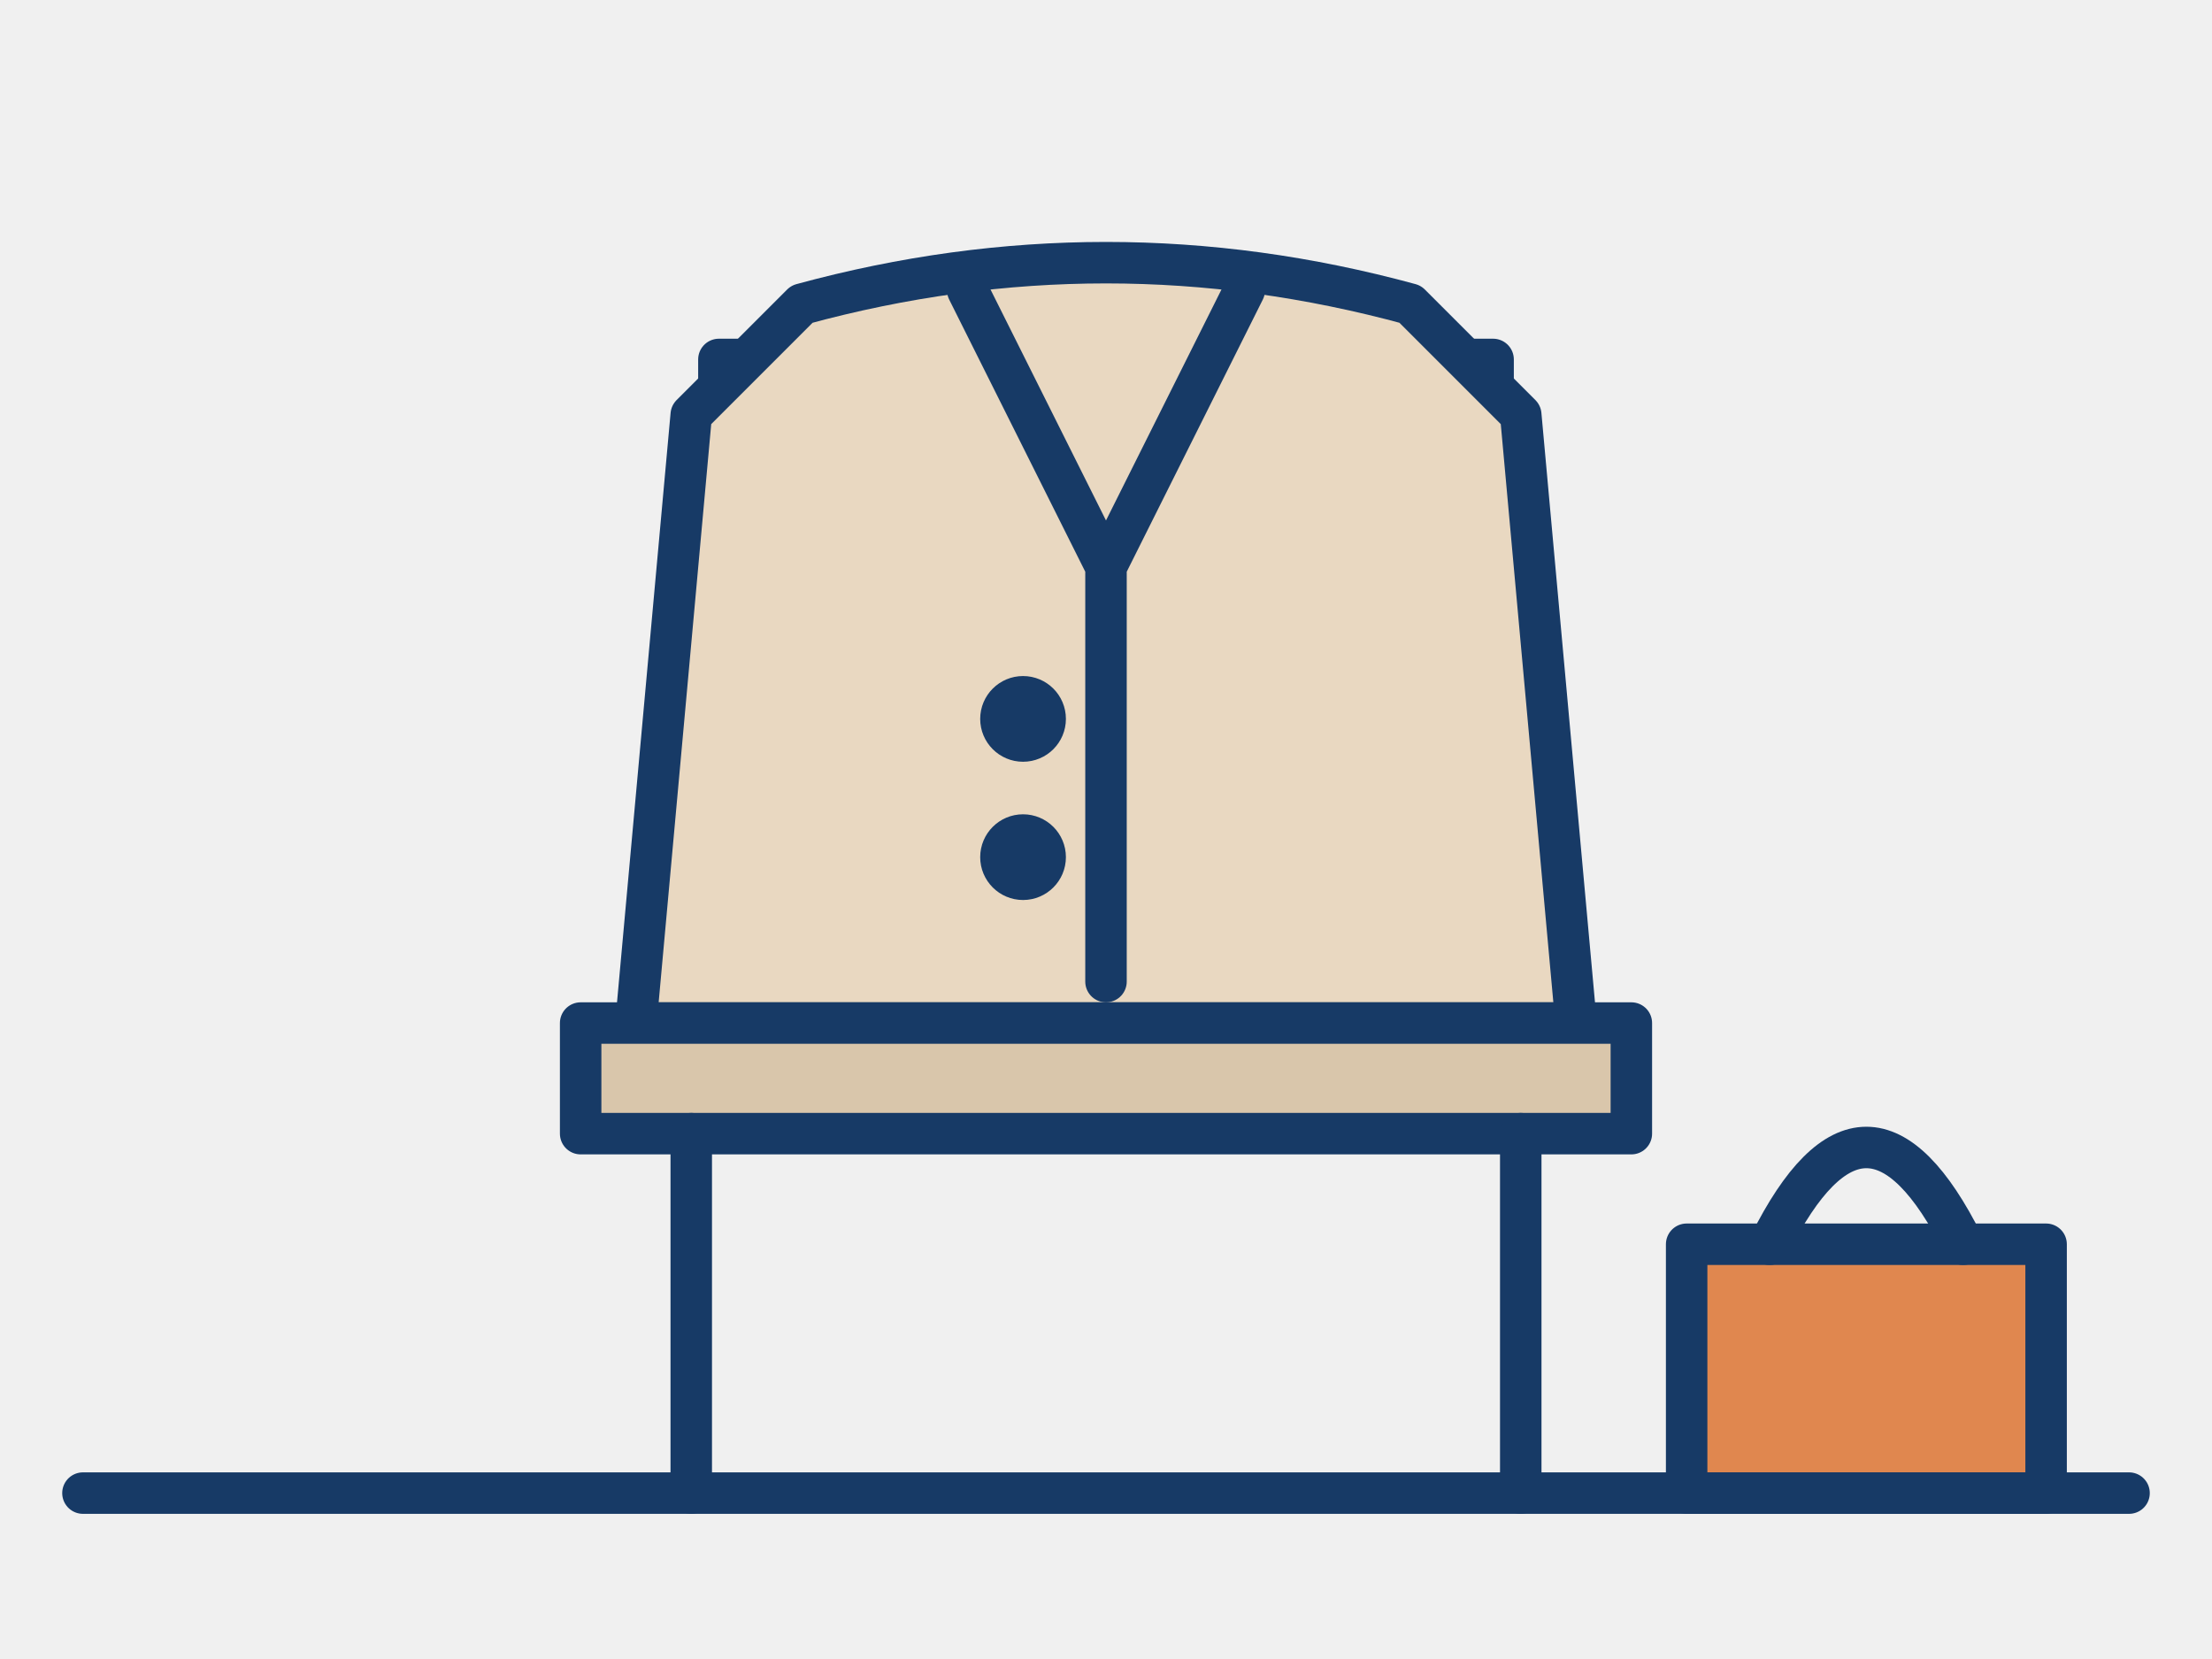
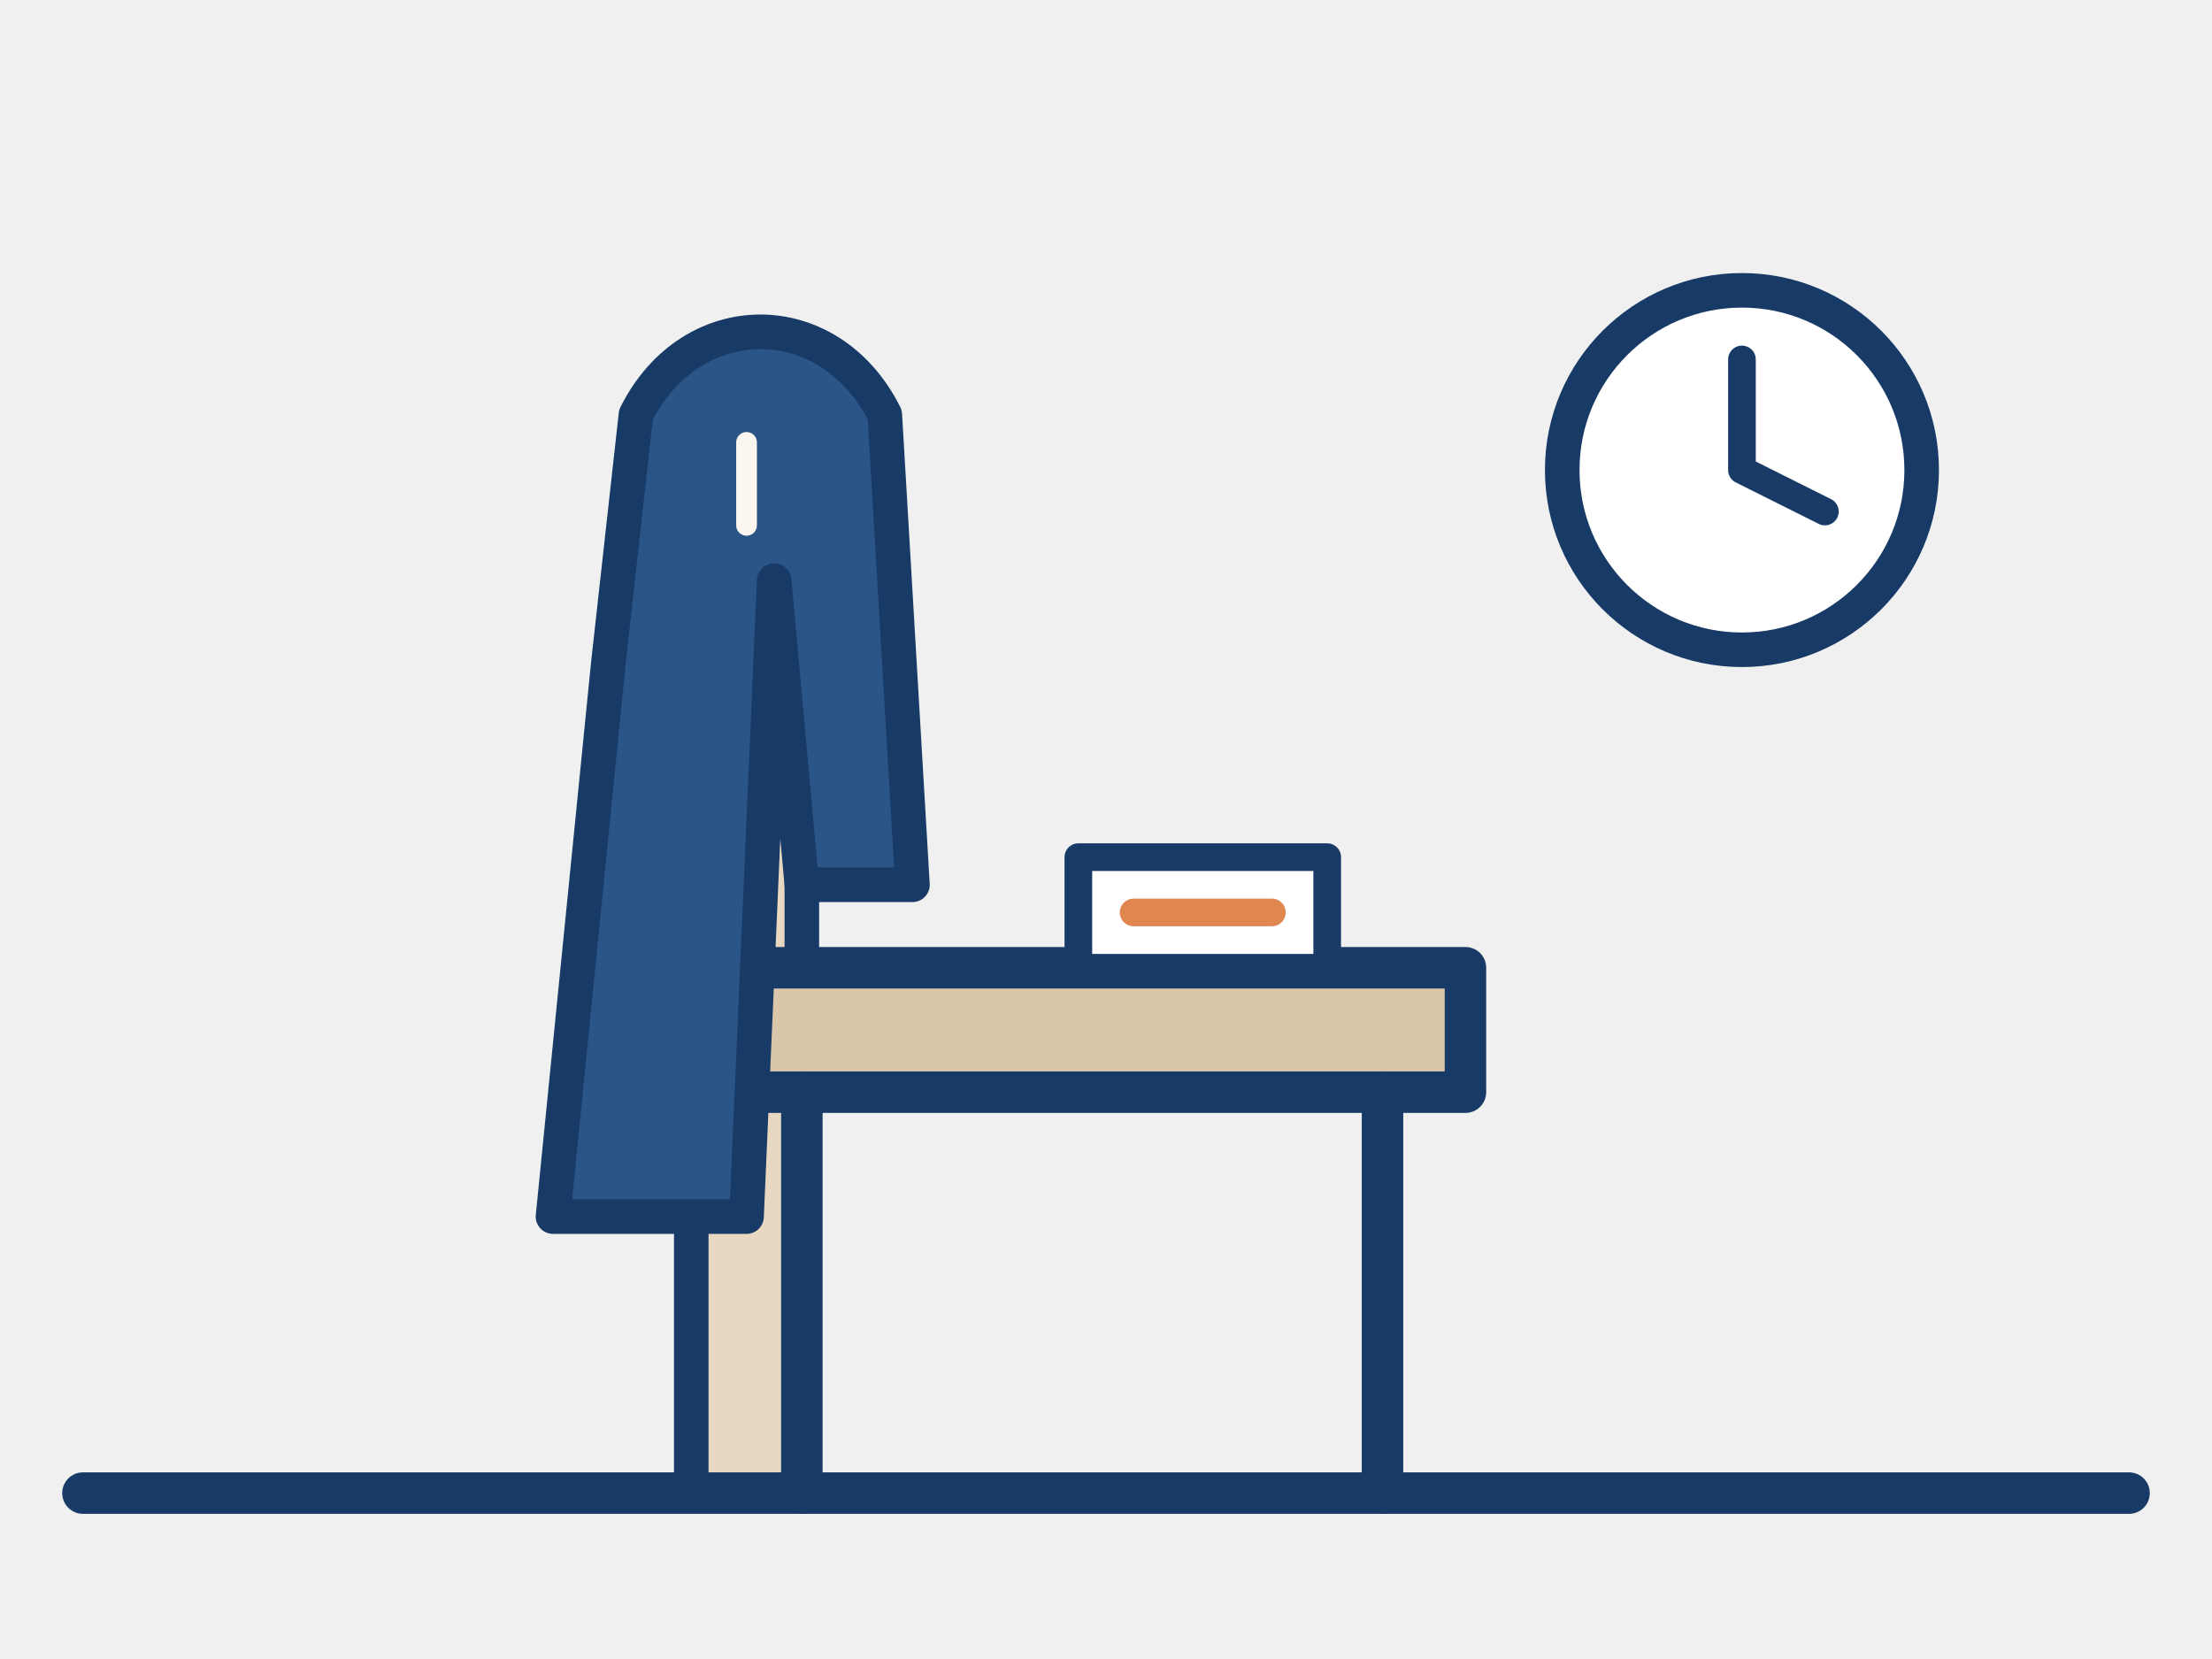
- <svg xmlns="http://www.w3.org/2000/svg" viewBox="0 0 160 120" fill="none" stroke="#173a66" stroke-width="3" stroke-linecap="round" stroke-linejoin="round">
-   <path fill="#d9c6ab" d="M52 26h56v46H52z" />
-   <path fill="#e9d8c1" d="M58 22q22-6 44 0l8 8 4 44H46l4-44z" />
-   <path d="M70 21l10 20 10-20M80 41v30" />
-   <circle cx="74" cy="52" r="1.6" fill="#173a66" />
-   <circle cx="74" cy="62" r="1.6" fill="#173a66" />
-   <path fill="#d9c6ab" d="M42 74h76v8H42z" />
-   <path d="M50 82v26M110 82v26" />
-   <path fill="#e0874f" d="M122 90h26v18h-26z" />
-   <path d="M128 90q7-14 14 0" />
-   <path d="M6 108h148" />
+ <svg xmlns="http://www.w3.org/2000/svg" viewBox="0 0 160 120" fill="none" stroke-linecap="round" stroke-linejoin="round">
+   <path fill="#e9d8c1" stroke="#173a66" stroke-width="2.5" d="M50 28h8v80h-8z" />
+   <path fill="#d9c6ab" stroke="#173a66" stroke-width="3" d="M50 70h56v9H50z" />
+   <path stroke="#173a66" stroke-width="3" d="M100 79v29M58 79v29" />
+   <path fill="#2b5487" stroke="#173a66" stroke-width="2.5" d="M46 30c4-8 14-8 18 0l2 34h-8l-2-22-2 46h-14l4-40z" />
+   <path stroke="#fbf6ee" stroke-width="1.5" d="M54 32v6" />
+   <path fill="#ffffff" stroke="#173a66" stroke-width="2" d="M78 62h18v8H78z" />
+   <path stroke="#e0874f" stroke-width="2" d="M82 66h10" />
+   <circle cx="126" cy="34" r="13" fill="#ffffff" stroke="#173a66" stroke-width="2.5" />
+   <path stroke="#173a66" stroke-width="2" d="M126 26v8l6 3" />
+   <path stroke="#173a66" stroke-width="3" d="M6 108h148" />
</svg>
